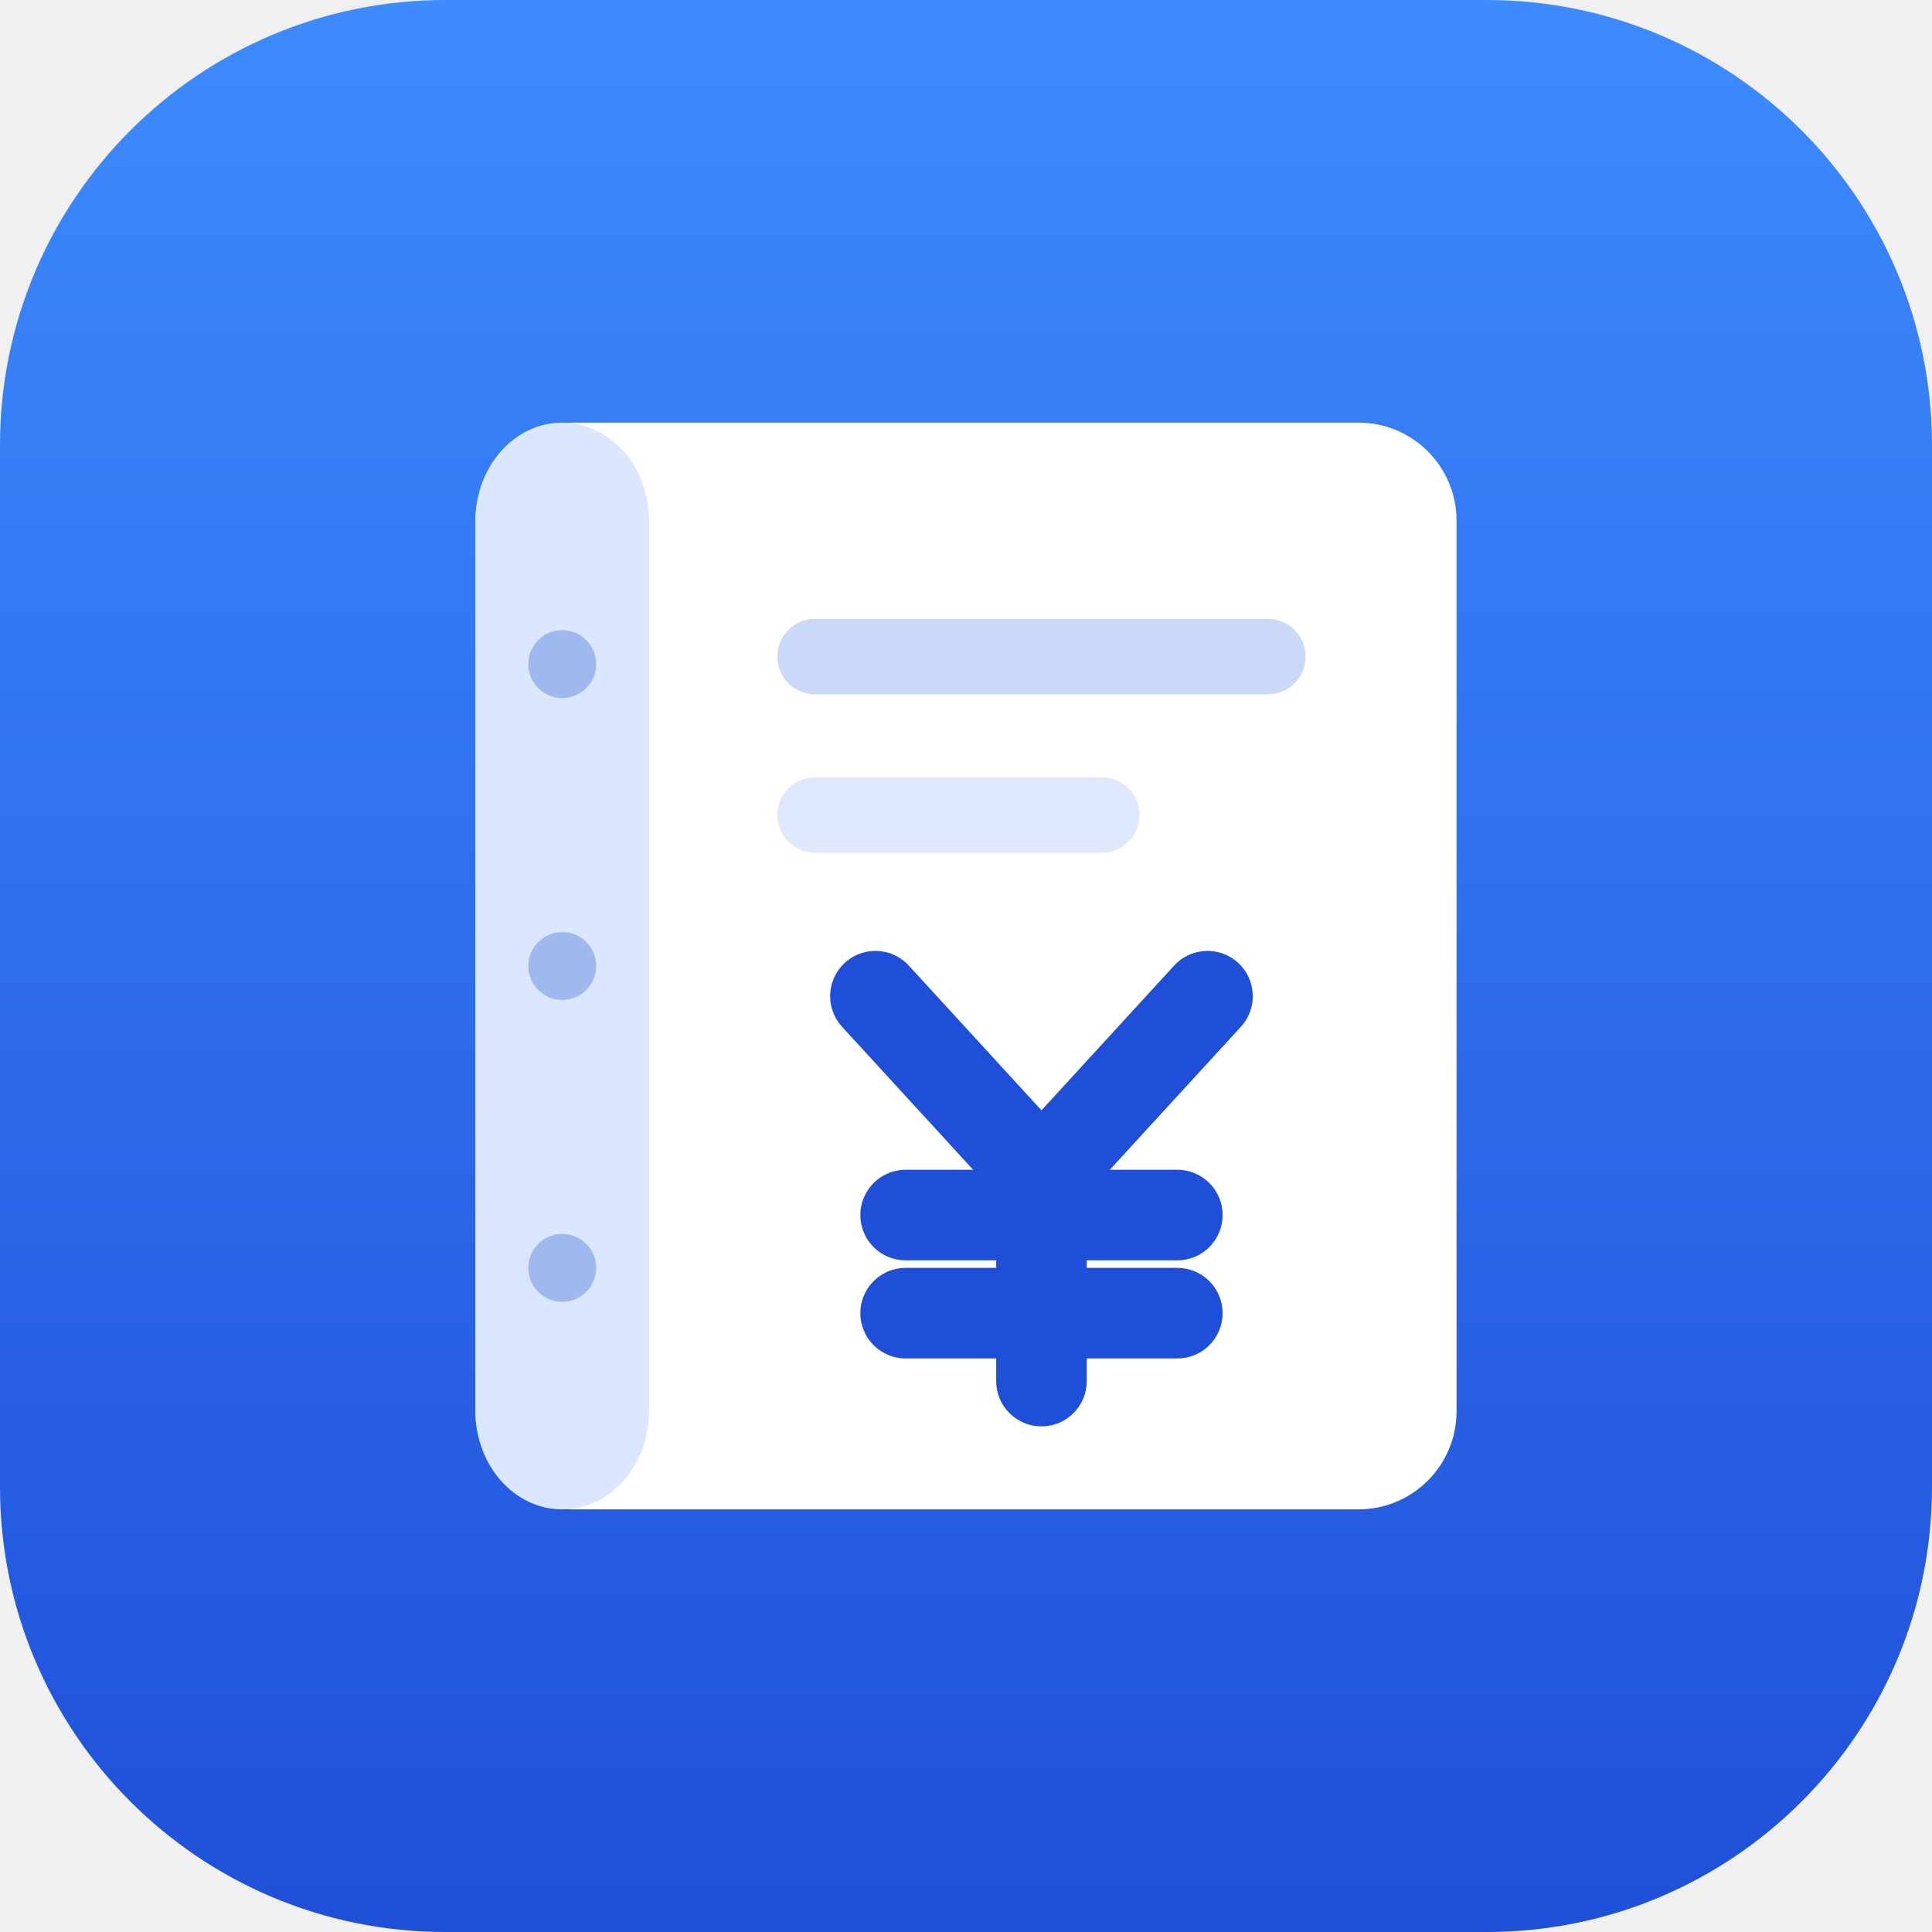
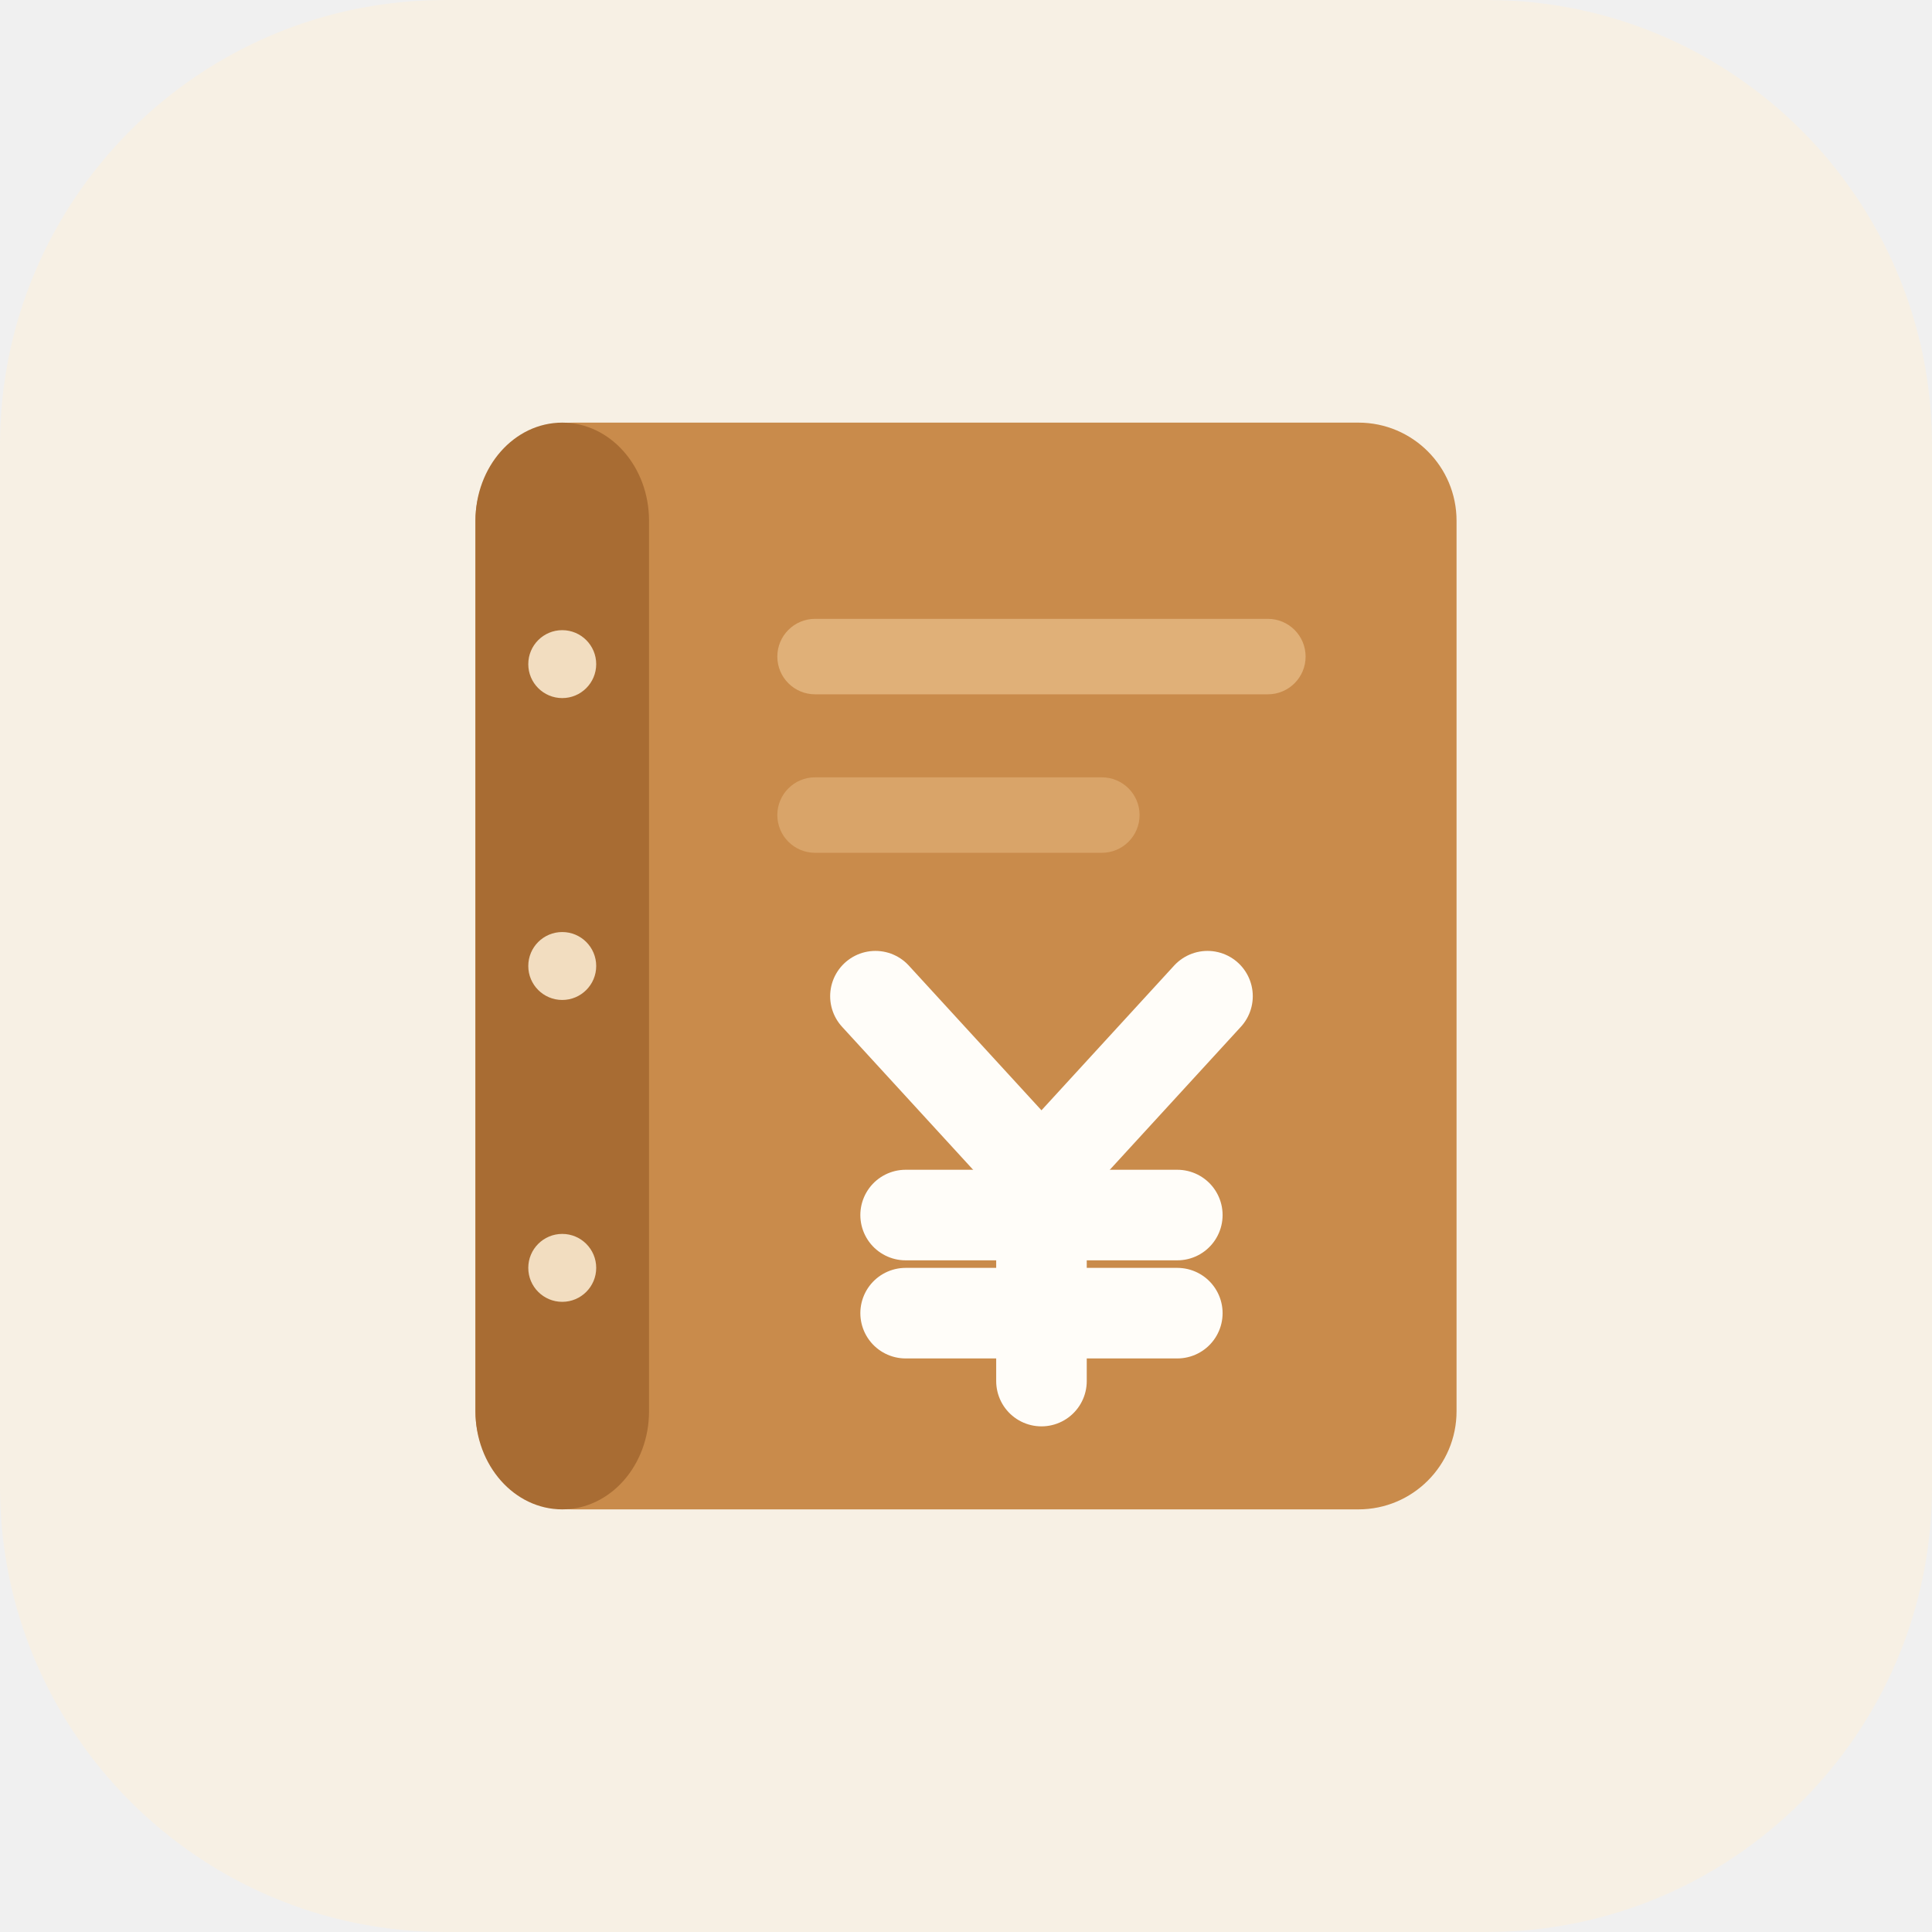
<svg xmlns="http://www.w3.org/2000/svg" viewBox="0 0 512 512">
-   <defs>
-     <linearGradient id="g" x1="0" y1="0" x2="0" y2="1">
-       <stop offset="0" stop-color="#3d8bff" />
-       <stop offset="1" stop-color="#1f4fd8" />
-     </linearGradient>
-   </defs>
-   <rect width="512" height="512" rx="118" fill="url(#g)" />
-   <rect x="126" y="112" width="260" height="288" rx="26" fill="#fff" />
-   <rect x="126" y="112" width="46" height="288" rx="26" fill="#dbe7ff" />
-   <circle cx="149" cy="176" r="9" fill="#9fb9ee" />
-   <circle cx="149" cy="256" r="9" fill="#9fb9ee" />
-   <circle cx="149" cy="336" r="9" fill="#9fb9ee" />
-   <rect x="206" y="164" width="140" height="20" rx="10" fill="#c9d9f7" />
-   <rect x="206" y="206" width="96" height="20" rx="10" fill="#e0e9fb" />
-   <g fill="none" stroke="#1f4fd8" stroke-width="24" stroke-linecap="round">
+   <rect width="512" height="512" rx="118" fill="#f7f0e4" />
+   <rect x="126" y="112" width="260" height="288" rx="26" fill="#c98b4b" />
+   <rect x="126" y="112" width="46" height="288" rx="26" fill="#a86c33" />
+   <circle cx="149" cy="176" r="9" fill="#f2ddc0" />
+   <circle cx="149" cy="256" r="9" fill="#f2ddc0" />
+   <circle cx="149" cy="336" r="9" fill="#f2ddc0" />
+   <rect x="206" y="164" width="140" height="20" rx="10" fill="#e0b078" />
+   <rect x="206" y="206" width="96" height="20" rx="10" fill="#d9a469" />
+   <g fill="none" stroke="#fffdf9" stroke-width="24" stroke-linecap="round">
    <path d="M232 264 L276 312 L320 264" />
    <path d="M276 312 L276 366" />
    <path d="M240 322 H312" />
    <path d="M240 348 H312" />
  </g>
</svg>
